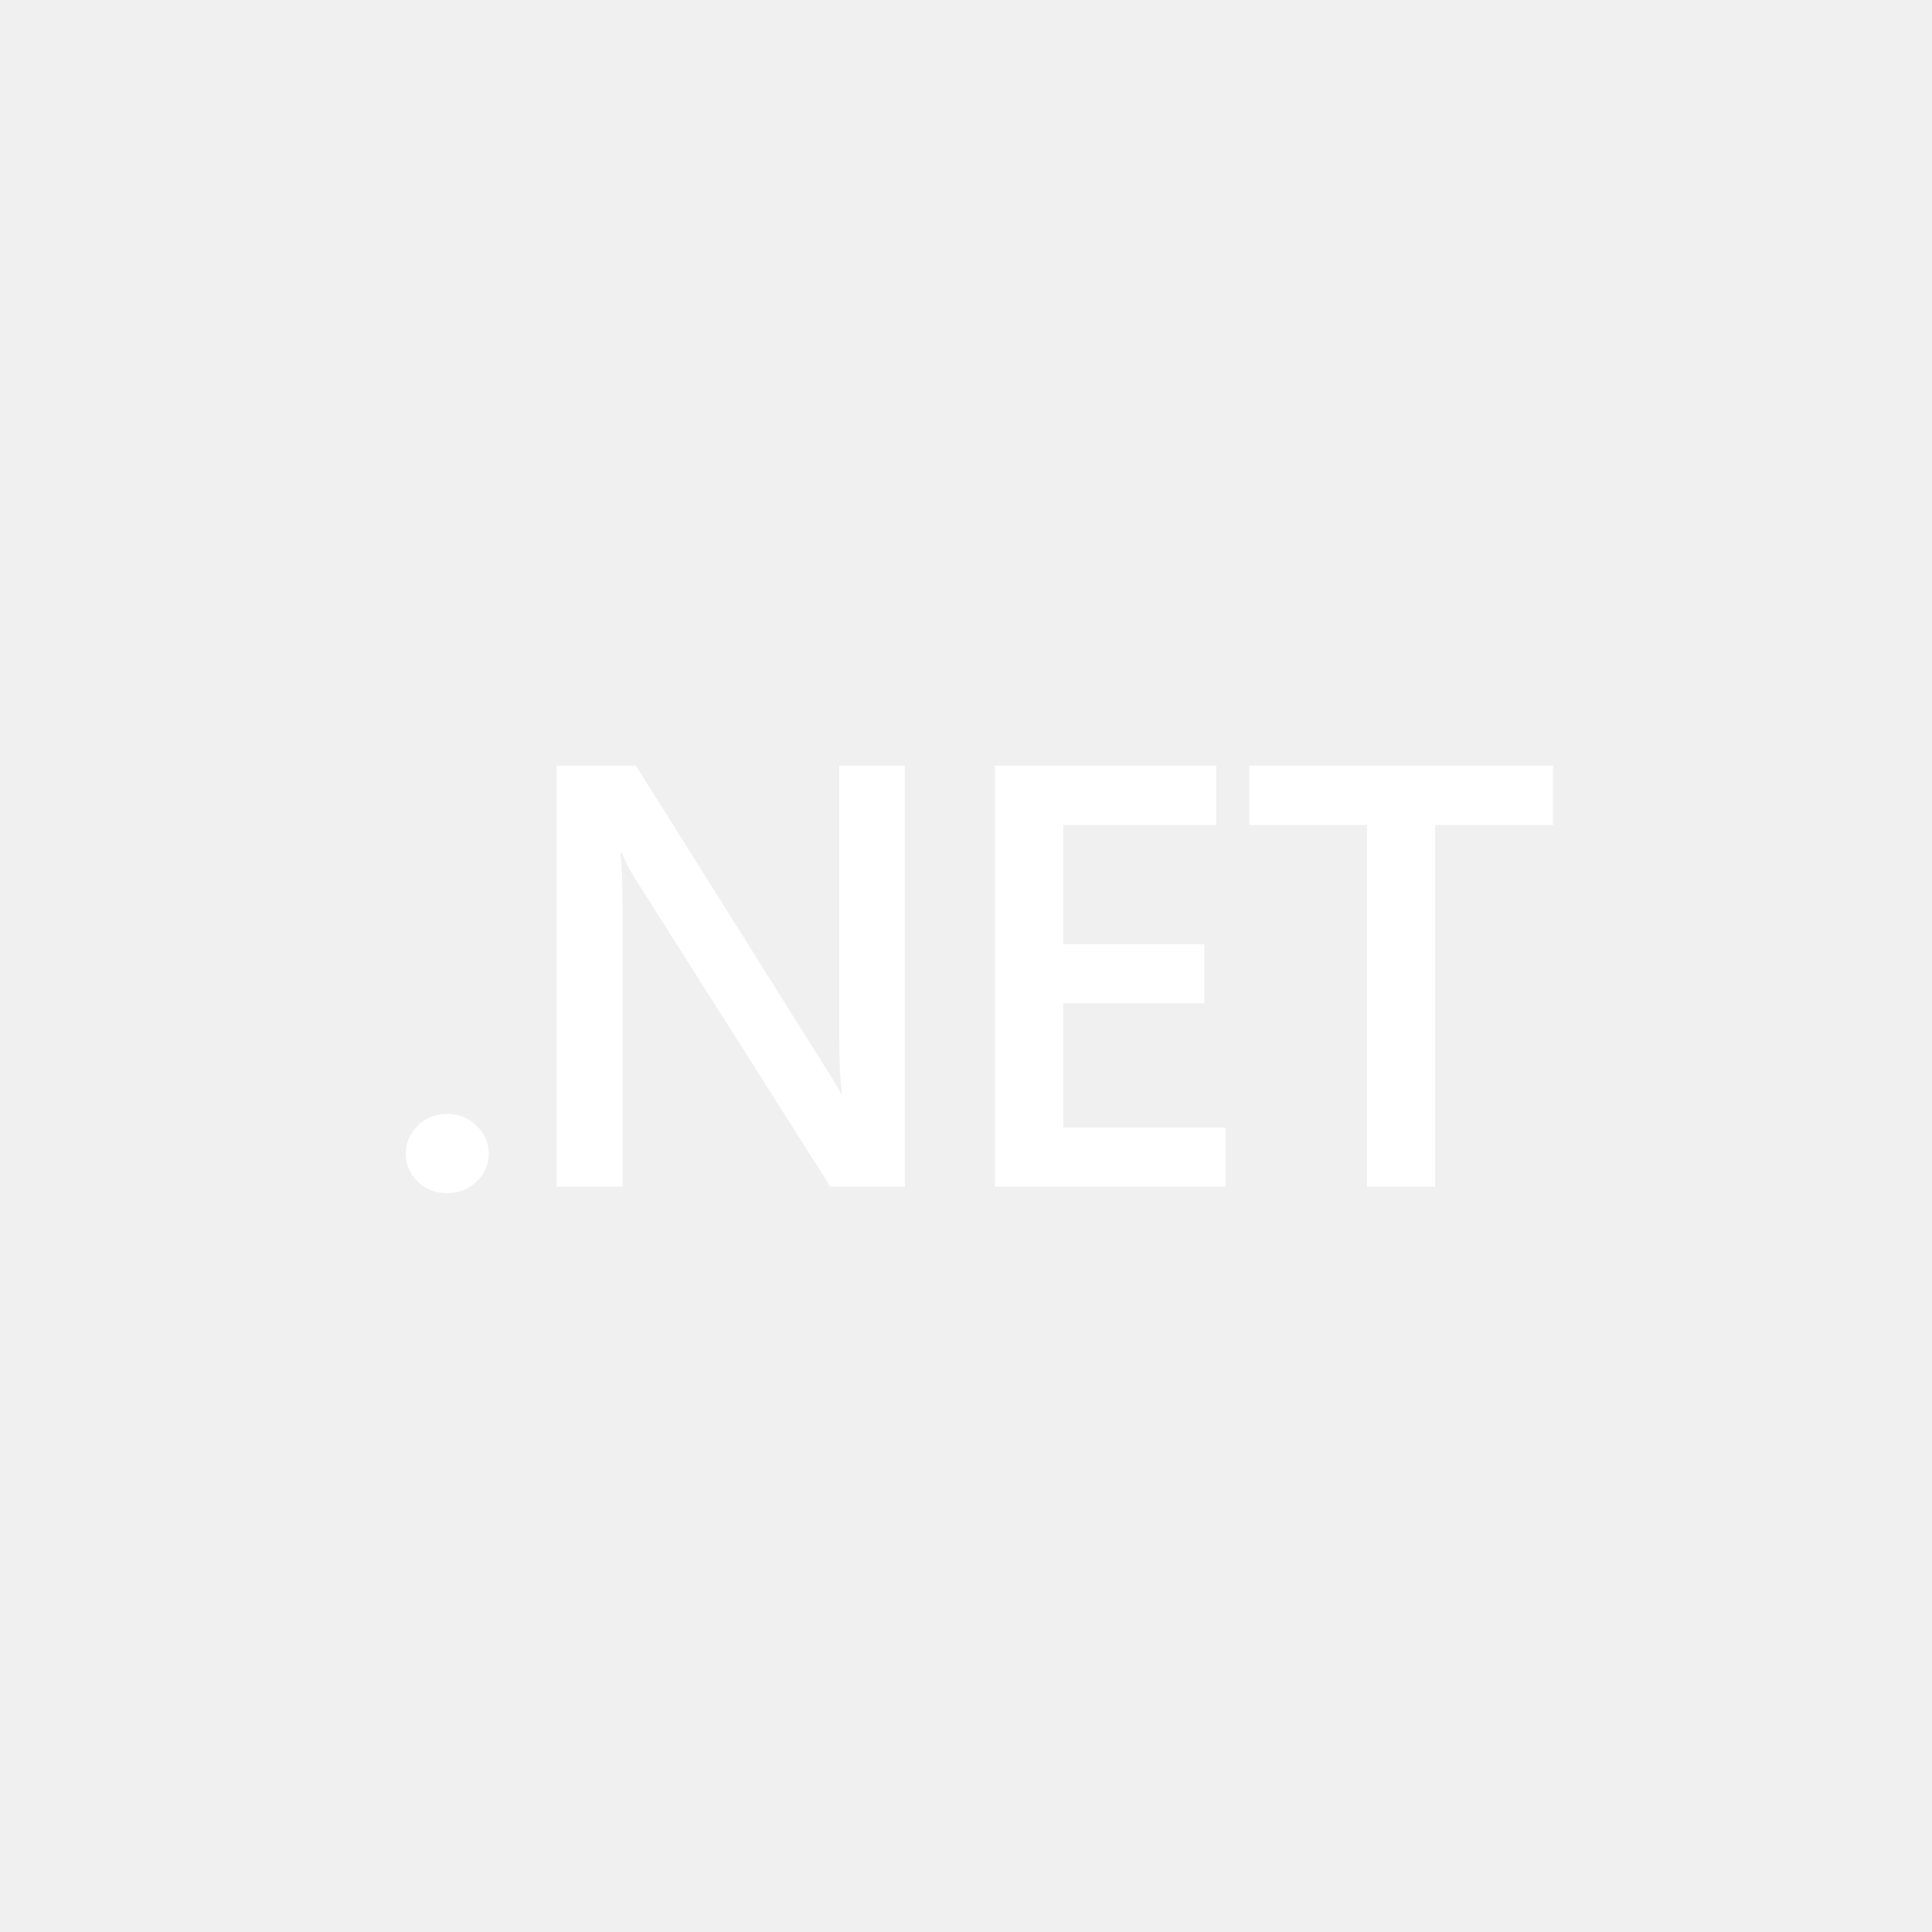
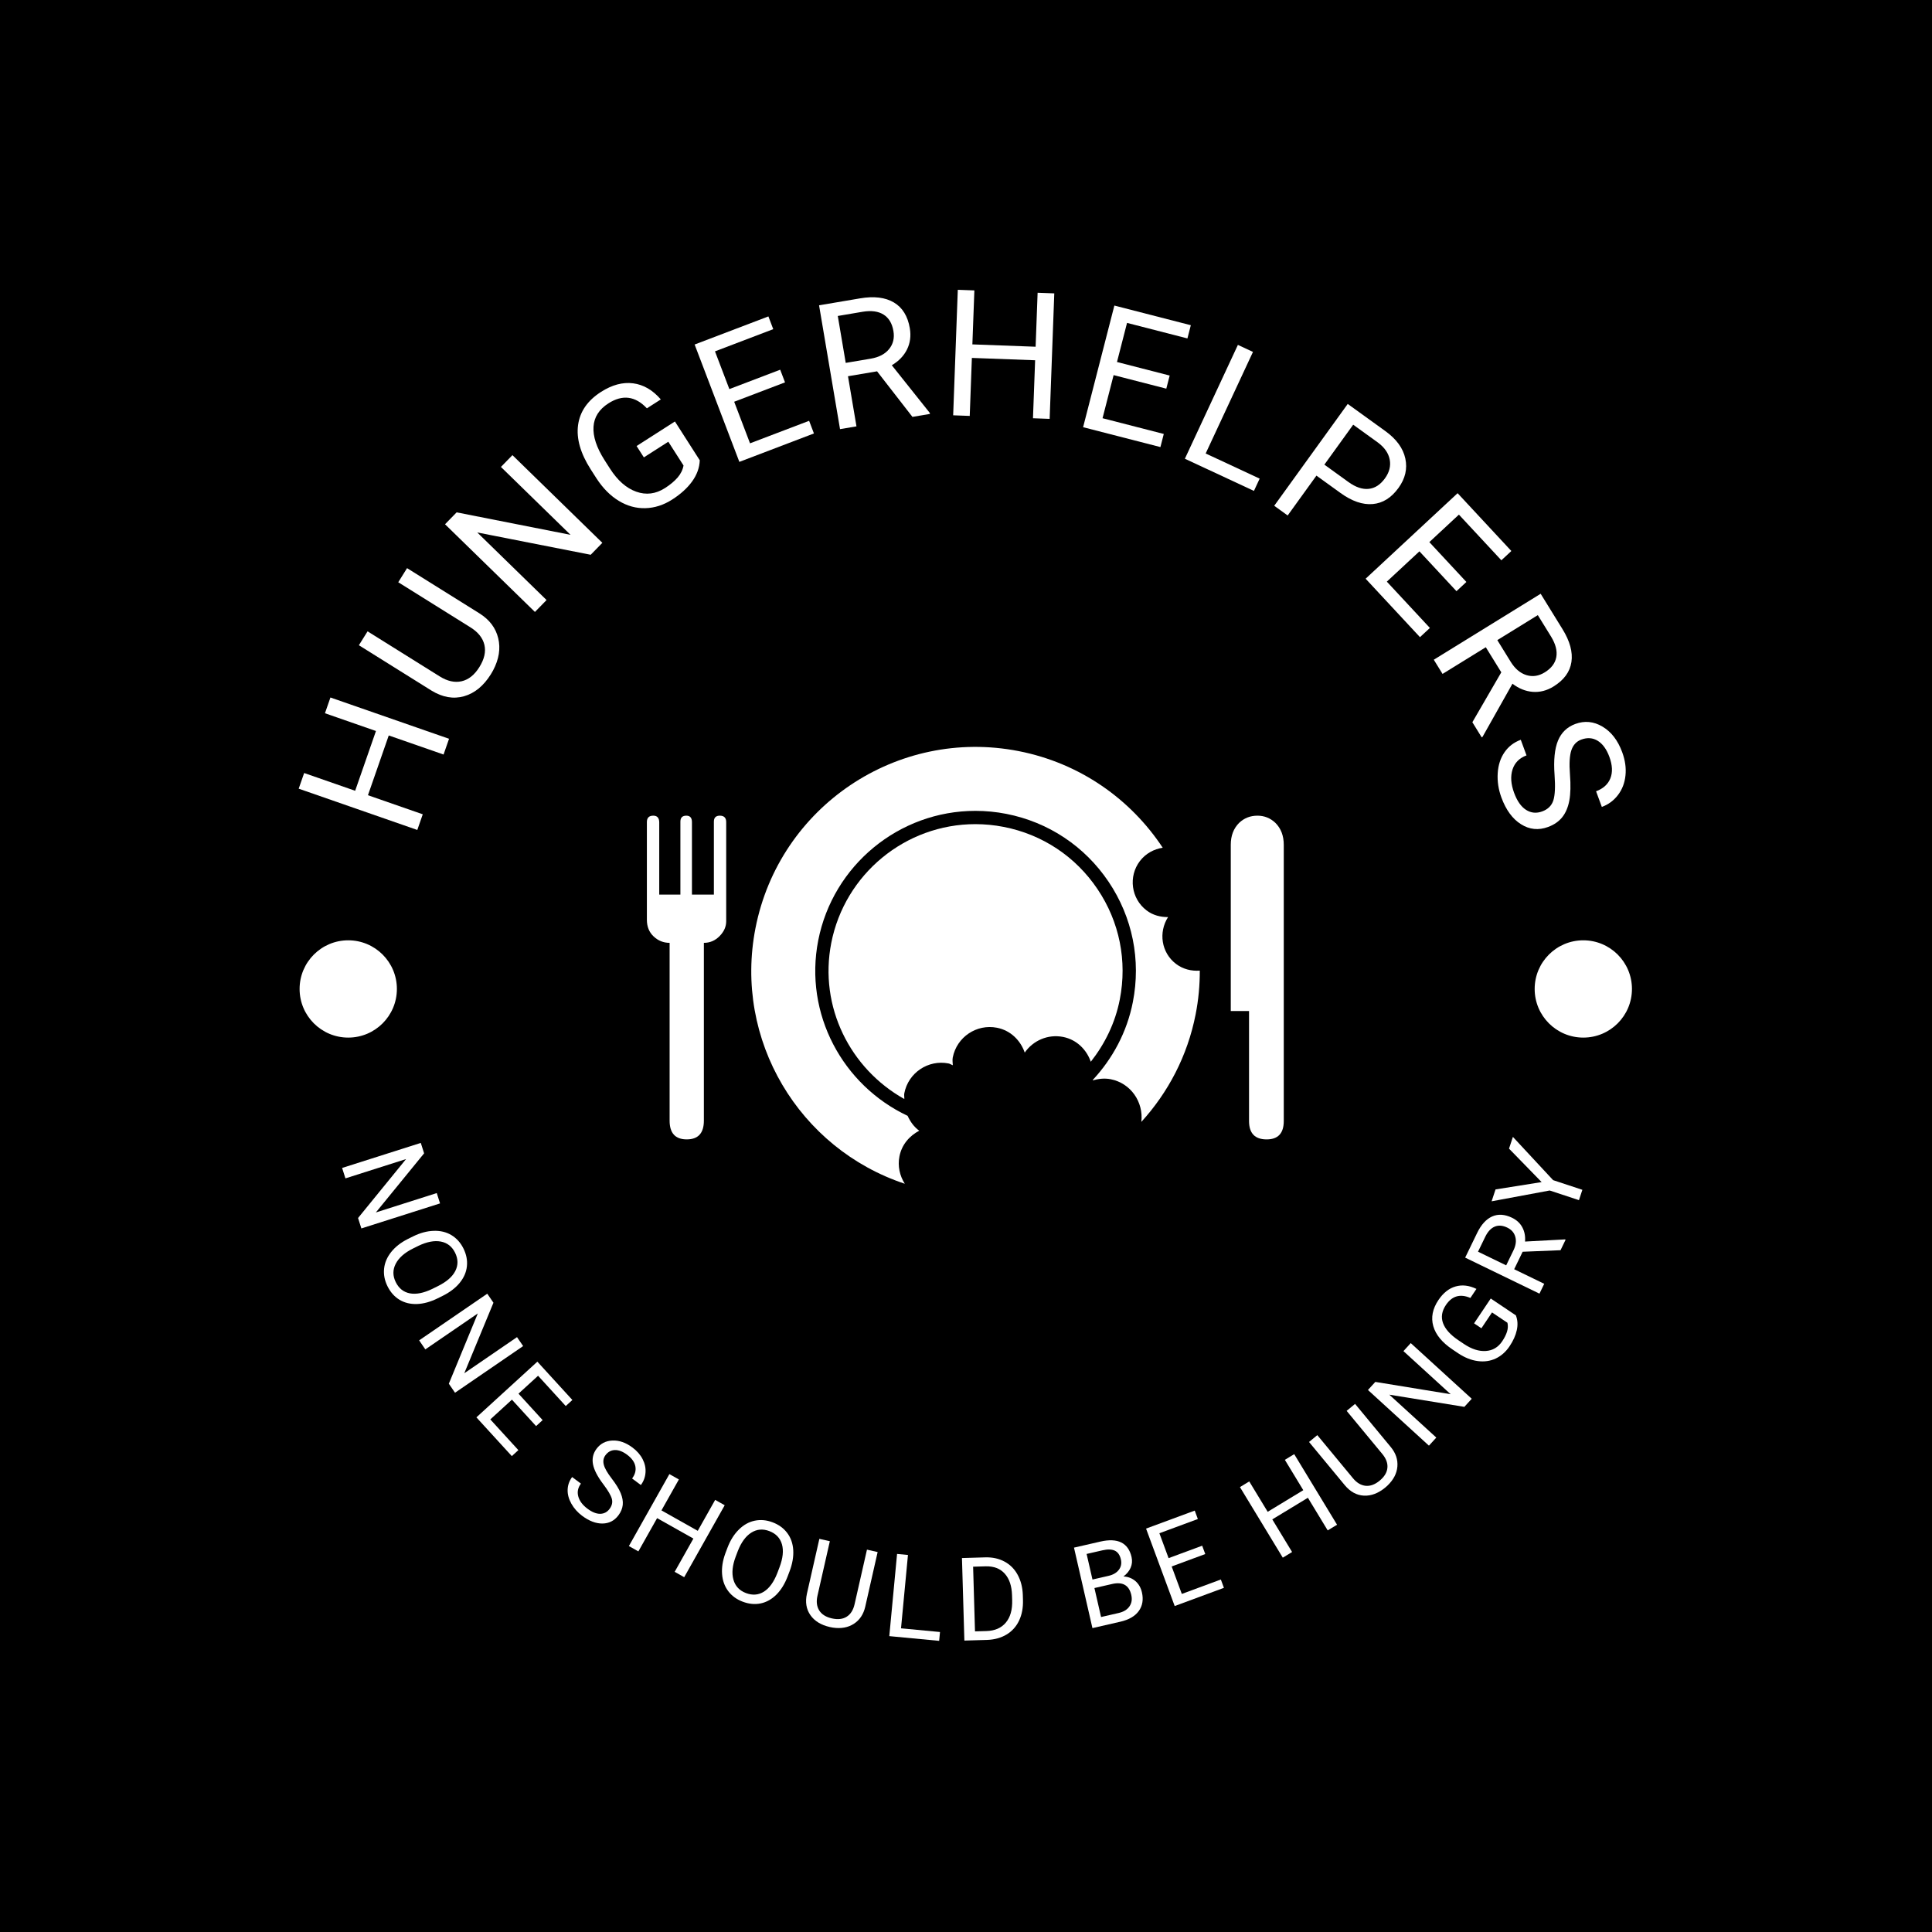
- <svg xmlns="http://www.w3.org/2000/svg" width="456" height="456" viewBox="0 0 456 456" version="1.1" xml:space="preserve" style="fill-rule:evenodd;clip-rule:evenodd;stroke-linejoin:round;stroke-miterlimit:2;">
-   <path d="m 105.5,281.609 c -2.703,0 -5.001,-0.9 -6.893,-2.702 -1.892,-1.848 -2.838,-4.042 -2.838,-6.582 0,-2.587 0.946,-4.804 2.838,-6.652 1.892,-1.848 4.19,-2.772 6.893,-2.772 2.748,0 5.068,0.924 6.96,2.772 1.937,1.848 2.906,4.064 2.906,6.652 0,2.54 -0.968,4.734 -2.906,6.582 -1.892,1.802 -4.212,2.702 -6.96,2.702 z" style="fill:#ffffff;fill-rule:nonzero;stroke-width:0.838" />
-   <path d="M 213.561,280.084 H 195.99 L 149.7,207.054 c -1.171,-1.848 -2.14,-3.765 -2.906,-5.751 h -0.406 c 0.361,2.125 0.541,6.675 0.541,13.65 v 65.132 h -15.543 v -99.36 h 18.719 l 44.737,71.298 c 1.892,2.957 3.109,4.989 3.649,6.098 h 0.27 c -0.45,-2.632 -0.676,-7.09 -0.676,-13.373 v -64.023 h 15.476 z" style="fill:#ffffff;fill-rule:nonzero;stroke-width:0.838" />
-   <path d="m 289.251,280.084 h -54.401 v -99.36 h 52.238 v 13.997 h -36.154 v 28.131 h 33.316 v 13.927 h -33.316 v 29.378 h 38.316 z" style="fill:#ffffff;fill-rule:nonzero;stroke-width:0.838" />
-   <path d="M 366.565,194.721 H 338.722 v 85.363 h -16.084 v -85.363 h -27.775 v -13.997 h 71.701 z" style="fill:#ffffff;fill-rule:nonzero;stroke-width:0.838" />
+ <svg xmlns="http://www.w3.org/2000/svg" version="1.1" width="250" height="250" viewBox="0 0 1000 1000">
+   <rect width="1000" height="1000" fill="#000000" />
+   <g transform="matrix(0.7,0,0,0.7,149.65,149.65)">
+     <svg viewBox="0 0 280 280" data-background-color="#471aa0" preserveAspectRatio="xMidYMid meet" height="1000" width="1000">
+       <g id="tight-bounds" transform="matrix(1,0,0,1,0.14,0.14)">
+         <svg viewBox="0 0 279.72 279.72" height="279.72" width="279.72">
+           <g>
+             <svg viewBox="0 0 279.72 279.72" height="279.72" width="279.72">
+               <g>
+                 <svg viewBox="0 0 279.72 279.72" height="279.72" width="279.72">
+                   <g id="textblocktransform">
+                     <svg viewBox="0 0 279.72 279.72" height="279.72" width="279.72" id="textblock">
+                       <g>
+                         <svg viewBox="0 0 279.72 279.72" height="279.72" width="279.72">
+                           <g transform="matrix(1,0,0,1,73.92936,94.63609)">
+                             <svg viewBox="0 0 131.861 90.448" height="90.448" width="131.861">
+                               <g>
+                                 <svg version="1.1" x="0" y="0" viewBox="0 8.713 50.339 34.529" enable-background="new 0 0 50.4 50.4" xml:space="preserve" width="131.861" height="90.448" class="icon-o-0" data-fill-palette-color="accent" id="o-0">
+                                   <g fill="#ffffff" data-fill-palette-color="accent">
+                                     <path d="M0.536 23.697C0.177 23.361 0 22.92 0 22.374v-7.72c0-0.336 0.167-0.505 0.505-0.505 0.313 0 0.472 0.179 0.472 0.536v5.703h1.672v-5.766c0-0.315 0.154-0.473 0.472-0.473 0.292 0 0.441 0.169 0.441 0.505v5.734h1.734v-5.766c0-0.315 0.156-0.473 0.471-0.473 0.333 0 0.502 0.169 0.502 0.505V22.5c0 0.42-0.171 0.809-0.518 1.165-0.349 0.357-0.765 0.536-1.246 0.536v14.054c0 0.987-0.452 1.48-1.354 1.48-0.903 0-1.354-0.493-1.354-1.48V24.201C1.313 24.201 0.893 24.033 0.536 23.697z" fill="#ffffff" data-fill-palette-color="accent" />
+                                     <path d="M41.815 25.86c-1.157-0.887-1.391-2.491-0.621-3.695-0.592 0.003-1.191-0.139-1.697-0.527-1.226-0.931-1.457-2.683-0.528-3.905 0.459-0.595 1.113-0.947 1.803-1.049C38.245 12.855 34.248 10 29.39 9.047 19.784 7.165 10.471 13.424 8.585 23.03c-1.737 8.855 3.456 17.445 11.8 20.212-0.396-0.623-0.576-1.388-0.422-2.166 0.182-0.924 0.79-1.621 1.563-2.026-0.414-0.301-0.707-0.716-0.918-1.177-5.13-2.416-8.201-8.058-7.064-13.869 1.165-5.932 6.388-10.235 12.421-10.235 0.816 0 1.64 0.079 2.448 0.238 3.322 0.652 6.19 2.557 8.08 5.365 1.89 2.81 2.57 6.187 1.918 9.507-0.464 2.378-1.605 4.476-3.166 6.157-0.003 0.013 0.002 0.022 0 0.034 0.451-0.127 0.922-0.186 1.415-0.09 1.582 0.311 2.605 1.796 2.421 3.373 2.11-2.316 3.646-5.203 4.292-8.501 0.229-1.16 0.331-2.316 0.329-3.455C43.049 26.444 42.377 26.289 41.815 25.86z" fill="#ffffff" data-fill-palette-color="accent" />
+                                     <path d="M47.595 29.591h-1.445V16.45c0-0.713 0.22-1.292 0.661-1.732 0.395-0.378 0.882-0.568 1.446-0.568 0.549 0 1.021 0.19 1.42 0.568 0.442 0.442 0.662 1.02 0.662 1.736v21.831c0 0.968-0.452 1.451-1.354 1.451-0.929 0-1.391-0.484-1.391-1.454V29.591z" fill="#ffffff" data-fill-palette-color="accent" />
+                                     <path d="M20.348 36.086c0.312-1.613 1.882-2.668 3.492-2.353 0.126 0.025 0.222 0.102 0.34 0.142-0.004-0.205-0.045-0.403-0.004-0.612 0.315-1.616 1.885-2.668 3.495-2.352 1.076 0.21 1.859 0.997 2.195 1.964 0.655-0.947 1.826-1.474 3.029-1.238 1.074 0.212 1.854 0.997 2.192 1.962 1.11-1.409 1.931-3.069 2.292-4.923 0.598-3.045-0.024-6.142-1.759-8.718-1.73-2.577-4.362-4.324-7.411-4.92-0.74-0.145-1.498-0.219-2.245-0.219-5.532 0-10.322 3.947-11.39 9.388-0.992 5.053 1.503 9.951 5.774 12.338C20.355 36.39 20.317 36.242 20.348 36.086z" fill="#ffffff" data-fill-palette-color="accent" />
+                                   </g>
+                                 </svg>
+                               </g>
+                             </svg>
+                           </g>
+                           <g>
+                             <path d="M8.413 84.409l24.557 8.547-1.135 3.261-11.348-3.949-4.307 12.374 11.348 3.95-1.129 3.242-24.557-8.547 1.129-3.242 10.561 3.676 4.307-12.375-10.561-3.676z" fill="#ffffff" data-fill-palette-color="primary" />
+                             <path d="M22.453 60.547l1.824-2.92 14.997 9.37c2.075 1.305 3.368 3.019 3.877 5.142 0.516 2.127 0.16 4.351-1.068 6.674v0l-0.458 0.791c-1.507 2.412-3.361 3.928-5.562 4.55-2.191 0.619-4.437 0.226-6.736-1.179v0l-15.023-9.387 1.798-2.877 14.936 9.333c1.591 0.994 3.103 1.328 4.536 1.002 1.433-0.326 2.658-1.302 3.673-2.927v0c1.03-1.648 1.378-3.183 1.045-4.605-0.333-1.422-1.298-2.632-2.894-3.629v0z" fill="#ffffff" data-fill-palette-color="primary" />
+                             <path d="M46.095 34.232l18.615 18.154-2.411 2.473-23.488-4.619 14.347 13.992-2.404 2.465-18.615-18.154 2.404-2.465 23.581 4.653-14.412-14.056z" fill="#ffffff" data-fill-palette-color="primary" />
+                             <path d="M79.738 27.264l5.141 8.033c-0.059 1.541-0.585 2.999-1.578 4.374-0.993 1.375-2.371 2.627-4.133 3.755v0c-1.785 1.143-3.639 1.738-5.561 1.787-1.913 0.051-3.744-0.454-5.492-1.515-1.748-1.06-3.282-2.603-4.602-4.628v0l-1.221-1.907c-2.113-3.302-2.983-6.351-2.61-9.147 0.379-2.799 1.963-5.091 4.753-6.876v0c2.287-1.464 4.5-2.056 6.64-1.778 2.146 0.275 4.059 1.386 5.739 3.333v0l-2.883 1.846c-2.396-2.551-5.048-2.895-7.957-1.034v0c-1.939 1.241-2.971 2.858-3.094 4.851-0.129 1.996 0.625 4.287 2.263 6.872v0l1.145 1.788c1.573 2.458 3.385 4.052 5.436 4.781 2.051 0.73 4.034 0.481 5.95-0.745v0c1.078-0.69 1.948-1.416 2.61-2.177 0.657-0.758 1.068-1.592 1.233-2.502v0l-3.148-4.919-5.065 3.241-1.505-2.352z" fill="#ffffff" data-fill-palette-color="primary" />
+                             <path d="M101.532 16.545l0.998 2.62-10.526 4.011 3.281 8.609 12.234-4.662 0.998 2.619-15.442 5.885-9.259-24.298 15.272-5.819 1.005 2.638-12.063 4.597 2.976 7.811z" fill="#ffffff" data-fill-palette-color="primary" />
+                             <path d="M128.91 26.31l-7.324-9.432-6.019 1.019 1.757 10.375-3.405 0.576-4.341-25.637 8.493-1.438c2.884-0.488 5.215-0.206 6.993 0.846 1.778 1.052 2.88 2.833 3.305 5.343v0c0.27 1.596 0.075 3.061-0.585 4.395-0.661 1.328-1.71 2.415-3.146 3.262v0l7.862 9.867 0.036 0.211zM113.455 5.419l1.644 9.714 5.188-0.878c1.682-0.285 2.944-0.945 3.785-1.98 0.848-1.036 1.149-2.282 0.902-3.738v0c-0.268-1.582-0.948-2.717-2.039-3.405-1.084-0.682-2.518-0.879-4.303-0.59v0z" fill="#ffffff" data-fill-palette-color="primary" />
+                             <path d="M158.278 0.738l-0.96 25.984-3.451-0.127 0.444-12.008-13.094-0.484-0.444 12.008-3.43-0.127 0.959-25.984 3.431 0.127-0.413 11.175 13.094 0.484 0.413-11.176z" fill="#ffffff" data-fill-palette-color="primary" />
+                             <path d="M182.169 17.753l-0.698 2.715-10.909-2.804-2.294 8.922 12.68 3.26-0.697 2.715-16.006-4.115 6.474-25.183 15.828 4.069-0.703 2.735-12.503-3.214-2.081 8.096z" fill="#ffffff" data-fill-palette-color="primary" />
+                             <path d="M199.415 12.859l-9.794 21.03 11.178 5.205-1.183 2.542-14.3-6.66 10.978-23.571z" fill="#ffffff" data-fill-palette-color="primary" />
+                             <path d="M217.521 42.056l-4.966-3.585-5.957 8.253-2.783-2.01 15.218-21.083 7.774 5.611c2.312 1.668 3.695 3.564 4.15 5.689 0.459 2.118-0.011 4.146-1.411 6.084v0c-1.478 2.048-3.255 3.162-5.331 3.342-2.08 0.186-4.311-0.581-6.694-2.301zM220.164 27.93l-5.968 8.268 4.99 3.603c1.488 1.074 2.881 1.545 4.179 1.413 1.294-0.127 2.418-0.852 3.374-2.175v0c0.908-1.257 1.237-2.547 0.99-3.871-0.248-1.323-1.051-2.495-2.409-3.517v0z" fill="#ffffff" data-fill-palette-color="primary" />
+                             <path d="M243.599 60.489l-2.053 1.909-7.67-8.25-6.747 6.273 8.915 9.589-2.053 1.908-11.252-12.102 19.042-17.706 11.128 11.969-2.067 1.923-8.791-9.455-6.122 5.692z" fill="#ffffff" data-fill-palette-color="primary" />
+                             <path d="M244.837 89.529l5.989-10.332-3.206-5.195-8.955 5.527-1.814-2.939 22.127-13.656 4.524 7.329c1.536 2.489 2.151 4.756 1.845 6.799-0.307 2.043-1.543 3.733-3.71 5.071v0c-1.377 0.85-2.808 1.22-4.292 1.109-1.479-0.114-2.881-0.677-4.206-1.689v0l-6.189 10.993-0.182 0.112zM258.389 67.355l-8.384 5.175 2.763 4.477c0.896 1.452 1.982 2.373 3.258 2.764 1.279 0.396 2.547 0.207 3.803-0.569v0c1.366-0.843 2.162-1.899 2.388-3.169 0.225-1.261-0.132-2.664-1.07-4.209v0z" fill="#ffffff" data-fill-palette-color="primary" />
+                             <path d="M261.855 100.44v0c-0.221-3.05 0.016-5.417 0.71-7.101 0.696-1.677 1.892-2.828 3.589-3.453v0c1.925-0.709 3.796-0.527 5.611 0.544 1.824 1.075 3.189 2.842 4.094 5.301v0c0.617 1.678 0.843 3.29 0.676 4.838-0.164 1.554-0.683 2.899-1.556 4.036-0.871 1.143-1.983 1.964-3.337 2.461v0l-1.192-3.241c1.474-0.543 2.462-1.436 2.963-2.681 0.493-1.249 0.425-2.728-0.204-4.438v0c-0.585-1.589-1.39-2.699-2.417-3.332-1.018-0.628-2.149-0.713-3.394-0.255v0c-0.991 0.365-1.676 1.093-2.054 2.184-0.375 1.098-0.476 2.765-0.302 5.003 0.174 2.238 0.13 4.058-0.133 5.461-0.265 1.396-0.754 2.539-1.466 3.429-0.712 0.89-1.687 1.562-2.926 2.019v0c-1.983 0.73-3.852 0.541-5.609-0.566-1.754-1.101-3.107-2.944-4.059-5.531v0c-0.615-1.671-0.869-3.353-0.763-5.044 0.109-1.685 0.577-3.127 1.406-4.327 0.828-1.2 1.951-2.06 3.368-2.582v0l1.189 3.232c-1.474 0.543-2.44 1.515-2.898 2.917-0.449 1.406-0.34 3.018 0.329 4.836v0c0.627 1.703 1.452 2.878 2.477 3.526 1.027 0.654 2.138 0.761 3.333 0.321 1.195-0.44 1.965-1.199 2.311-2.279 0.346-1.08 0.431-2.839 0.254-5.278z" fill="#ffffff" data-fill-palette-color="primary" />
+                             <path d="M31.107 189.151l-16.289 5.184-0.687-2.158 9.94-12.203-12.553 3.996-0.687-2.159 16.289-5.184 0.687 2.158-9.992 12.241 12.611-4.014z" fill="#ffffff" data-fill-palette-color="primary" />
+                             <path d="M31.61 208.314l-0.974 0.481c-1.499 0.741-2.935 1.138-4.307 1.189-1.369 0.042-2.576-0.252-3.621-0.884-1.048-0.638-1.877-1.573-2.486-2.804v0c-0.597-1.208-0.83-2.426-0.697-3.655 0.13-1.22 0.616-2.359 1.46-3.419 0.844-1.059 1.983-1.955 3.419-2.687v0l1.111-0.55c1.469-0.726 2.895-1.111 4.279-1.152 1.381-0.048 2.603 0.246 3.667 0.884 1.066 0.644 1.898 1.57 2.495 2.777v0c0.606 1.226 0.843 2.454 0.71 3.683-0.127 1.226-0.628 2.373-1.505 3.441-0.874 1.059-2.057 1.958-3.551 2.696zM29.495 206.855l1.138-0.563c1.815-0.897 3.028-1.95 3.639-3.159 0.611-1.209 0.592-2.468-0.055-3.779v0c-0.633-1.281-1.617-2.048-2.952-2.303-1.331-0.248-2.865 0.042-4.601 0.87v0l-1.129 0.558c-1.76 0.87-2.961 1.925-3.602 3.164-0.641 1.239-0.641 2.508 0.001 3.806v0c0.645 1.305 1.621 2.08 2.928 2.326 1.307 0.245 2.851-0.061 4.633-0.92z" fill="#ffffff" data-fill-palette-color="primary" />
+                             <path d="M48.31 218.691l-14.103 9.66-1.28-1.869 6.002-14.55-10.869 7.444-1.28-1.869 14.103-9.66 1.28 1.869-6.04 14.602 10.919-7.479z" fill="#ffffff" data-fill-palette-color="primary" />
+                             <path d="M52.348 234.017l-1.357 1.24-5.001-5.474-4.477 4.09 5.81 6.359-1.357 1.24-7.331-8.024 12.62-11.53 7.249 7.933-1.373 1.254-5.727-6.269-4.057 3.707z" fill="#ffffff" data-fill-palette-color="primary" />
+                             <path d="M64.921 247.314v0c-1.214-1.6-1.93-2.988-2.15-4.166-0.219-1.178 0.026-2.241 0.736-3.191v0c0.806-1.08 1.904-1.65 3.293-1.711 1.389-0.061 2.773 0.423 4.151 1.453v0c0.939 0.701 1.641 1.509 2.108 2.423 0.466 0.915 0.661 1.842 0.584 2.782-0.071 0.944-0.391 1.796-0.958 2.555v0l-1.815-1.355c0.62-0.83 0.843-1.678 0.67-2.543-0.174-0.865-0.741-1.656-1.701-2.373v0c-0.89-0.665-1.73-0.988-2.521-0.97-0.791 0.018-1.446 0.374-1.964 1.068v0c-0.417 0.559-0.534 1.207-0.35 1.945 0.184 0.738 0.727 1.692 1.627 2.863 0.9 1.171 1.527 2.188 1.879 3.052 0.358 0.867 0.499 1.674 0.423 2.42-0.076 0.746-0.373 1.467-0.891 2.161v0c-0.831 1.112-1.927 1.68-3.288 1.703-1.366 0.019-2.774-0.513-4.222-1.594v0c-0.939-0.701-1.681-1.534-2.228-2.501-0.548-0.975-0.808-1.939-0.781-2.891 0.025-0.962 0.336-1.841 0.931-2.639v0l1.823 1.362c-0.62 0.83-0.804 1.711-0.554 2.642 0.252 0.941 0.889 1.792 1.909 2.554v0c0.955 0.713 1.833 1.065 2.635 1.055 0.796-0.014 1.444-0.354 1.942-1.022 0.502-0.673 0.658-1.368 0.467-2.085-0.2-0.716-0.785-1.715-1.755-2.997z" fill="#ffffff" data-fill-palette-color="primary" />
+                             <path d="M90.043 251.646l-8.386 14.896-1.974-1.112 3.877-6.886-7.514-4.23-3.877 6.886-1.965-1.106 8.386-14.896 1.965 1.106-3.607 6.408 7.514 4.23 3.607-6.408z" fill="#ffffff" data-fill-palette-color="primary" />
+                             <path d="M103.472 265.326l-0.385 1.016c-0.592 1.564-1.372 2.833-2.341 3.806-0.973 0.964-2.057 1.571-3.252 1.821-1.201 0.248-2.445 0.128-3.731-0.358v0c-1.26-0.477-2.261-1.21-3.001-2.2-0.737-0.981-1.157-2.146-1.261-3.497-0.105-1.35 0.119-2.782 0.67-4.296v0l0.438-1.159c0.58-1.533 1.362-2.786 2.346-3.761 0.978-0.977 2.073-1.594 3.286-1.851 1.219-0.256 2.458-0.145 3.718 0.332v0c1.279 0.484 2.289 1.221 3.03 2.21 0.743 0.983 1.157 2.165 1.244 3.544 0.082 1.371-0.171 2.835-0.761 4.393zM100.93 265.7l0.45-1.187c0.717-1.894 0.887-3.491 0.51-4.792-0.377-1.301-1.249-2.21-2.617-2.728v0c-1.336-0.506-2.579-0.397-3.729 0.327-1.143 0.726-2.068 1.983-2.774 3.772v0l-0.446 1.178c-0.695 1.837-0.855 3.427-0.48 4.77 0.375 1.344 1.24 2.272 2.595 2.785v0c1.362 0.515 2.604 0.417 3.728-0.295 1.124-0.712 2.045-1.988 2.763-3.83z" fill="#ffffff" data-fill-palette-color="primary" />
+                             <path d="M119.496 260.837l2.209 0.501-2.57 11.331c-0.363 1.57-1.15 2.746-2.362 3.527-1.204 0.775-2.658 1.036-4.364 0.78v0l-0.589-0.113c-1.829-0.415-3.174-1.237-4.034-2.466-0.86-1.23-1.101-2.708-0.723-4.434v0l2.577-11.362 2.17 0.492-2.562 11.292c-0.273 1.202-0.152 2.215 0.362 3.04 0.516 0.818 1.388 1.367 2.616 1.646v0c1.241 0.282 2.268 0.164 3.08-0.354 0.81-0.511 1.352-1.37 1.626-2.578v0z" fill="#ffffff" data-fill-palette-color="primary" />
+                             <path d="M127.984 261.938l-1.437 15.188 8.069 0.764-0.173 1.83-10.324-0.977 1.61-17.018z" fill="#ffffff" data-fill-palette-color="primary" />
+                             <path d="M144.394 279.525l-4.731 0.138-0.499-17.087 4.823-0.141c1.489-0.043 2.815 0.246 3.978 0.87 1.163 0.623 2.07 1.532 2.722 2.725 0.658 1.2 1.017 2.585 1.076 4.155v0l0.032 1.086c0.047 1.611-0.223 3.035-0.811 4.271-0.587 1.23-1.45 2.186-2.588 2.87-1.132 0.683-2.466 1.054-4.002 1.113zM144.102 264.291l-2.629 0.077 0.39 13.391 2.376-0.069c1.733-0.051 3.067-0.631 4.003-1.742 0.936-1.111 1.375-2.662 1.318-4.652v0l-0.029-1.005c-0.056-1.936-0.557-3.428-1.503-4.478-0.938-1.05-2.247-1.557-3.926-1.522z" fill="#ffffff" data-fill-palette-color="primary" />
+                             <path d="M171.959 275.757l-5.782 1.325-3.819-16.662 5.455-1.25c1.802-0.413 3.247-0.352 4.336 0.184 1.083 0.544 1.793 1.548 2.128 3.013v0c0.177 0.772 0.113 1.509-0.191 2.211-0.305 0.702-0.802 1.306-1.492 1.812v0c0.955 0.045 1.778 0.36 2.468 0.945 0.683 0.587 1.137 1.368 1.361 2.345v0c0.342 1.492 0.126 2.778-0.648 3.858-0.775 1.074-2.047 1.813-3.816 2.219zM170.252 267.948l-3.663 0.839 1.375 6 3.634-0.833c1.023-0.234 1.767-0.686 2.232-1.356 0.473-0.664 0.603-1.462 0.389-2.392v0c-0.46-2.006-1.782-2.759-3.967-2.258zM164.971 261.728l1.214 5.297 3.317-0.76c0.964-0.221 1.677-0.638 2.141-1.252 0.47-0.615 0.611-1.335 0.422-2.16v0c-0.209-0.911-0.628-1.513-1.258-1.806-0.63-0.293-1.489-0.315-2.578-0.065v0z" fill="#ffffff" data-fill-palette-color="primary" />
+                             <path d="M188.898 260.023l0.638 1.725-6.955 2.571 2.103 5.688 8.079-2.988 0.637 1.725-10.193 3.769-5.928-16.034 10.079-3.726 0.644 1.743-7.964 2.945 1.906 5.154z" fill="#ffffff" data-fill-palette-color="primary" />
+                             <path d="M207.952 241.066l8.87 14.613-1.936 1.175-4.1-6.755-7.372 4.474 4.1 6.755-1.927 1.17-8.87-14.613 1.927-1.17 3.816 6.287 7.372-4.475-3.816-6.286z" fill="#ffffff" data-fill-palette-color="primary" />
+                             <path d="M218.809 232.105l1.745-1.444 7.407 8.953c1.022 1.246 1.472 2.587 1.351 4.023-0.12 1.427-0.802 2.738-2.046 3.934v0l-0.448 0.397c-1.445 1.196-2.917 1.759-4.416 1.689-1.499-0.07-2.817-0.781-3.954-2.133v0l-7.426-8.977 1.714-1.418 7.381 8.922c0.786 0.95 1.662 1.472 2.629 1.569 0.963 0.091 1.93-0.265 2.9-1.068v0c0.981-0.811 1.514-1.696 1.6-2.655 0.09-0.953-0.26-1.907-1.05-2.863v0z" fill="#ffffff" data-fill-palette-color="primary" />
+                             <path d="M232.081 218.075l12.625 11.525-1.527 1.673-15.537-2.52 9.73 8.881-1.527 1.673-12.625-11.525 1.527-1.673 15.595 2.547-9.775-8.923z" fill="#ffffff" data-fill-palette-color="primary" />
+                             <path d="M248.643 208.841l5.203 3.492c0.367 0.948 0.431 1.965 0.191 3.052-0.234 1.09-0.735 2.206-1.501 3.347v0c-0.777 1.158-1.738 2.006-2.881 2.544-1.145 0.528-2.383 0.701-3.712 0.518-1.333-0.177-2.664-0.703-3.992-1.579v0l-1.232-0.826c-2.142-1.438-3.467-3.048-3.974-4.833-0.503-1.789-0.149-3.587 1.062-5.391v0c0.996-1.484 2.176-2.422 3.539-2.812 1.361-0.4 2.807-0.233 4.336 0.501v0l-1.256 1.872c-2.112-0.912-3.802-0.423-5.07 1.466v0c-0.841 1.254-1.041 2.498-0.597 3.734 0.449 1.239 1.506 2.422 3.172 3.548v0l1.155 0.776c1.597 1.072 3.11 1.557 4.54 1.456 1.426-0.095 2.556-0.764 3.389-2.007v0c0.472-0.703 0.804-1.368 0.998-1.997 0.197-0.634 0.225-1.247 0.085-1.839v0l-3.188-2.14-2.202 3.281-1.518-1.019z" fill="#ffffff" data-fill-palette-color="primary" />
+                             <path d="M263.09 198.843l-7.842 0.318-1.755 3.619 6.224 3.018-0.988 2.038-15.382-7.459 2.469-5.091c0.842-1.736 1.882-2.88 3.12-3.431 1.244-0.548 2.619-0.457 4.124 0.273v0c0.963 0.467 1.672 1.131 2.127 1.991 0.462 0.864 0.646 1.841 0.554 2.932v0l8.276-0.445 0.127 0.062zM246.008 199.15l5.831 2.828 1.511-3.117c0.49-1.011 0.617-1.94 0.38-2.785-0.228-0.848-0.781-1.485-1.659-1.91v0c-0.95-0.461-1.816-0.531-2.596-0.209-0.78 0.321-1.434 1.017-1.96 2.086v0z" fill="#ffffff" data-fill-palette-color="primary" />
+                             <path d="M249.635 186.259l9.542-1.521-6.75-6.927 0.803-2.43 8.326 8.956 6.056 2.001-0.707 2.141-6.057-2.001-12.026 2.24z" fill="#ffffff" data-fill-palette-color="primary" />
+                             <path d="M2.03 144.752c0-5.562 4.509-10.071 10.07-10.07 5.562 0 10.071 4.509 10.071 10.07 0 5.562-4.509 10.071-10.071 10.071-5.562 0-10.071-4.509-10.07-10.071z" fill="#ffffff" data-fill-palette-color="primary" />
+                             <path d="M257.737 144.752c0-5.562 4.509-10.071 10.07-10.07 5.562 0 10.071 4.509 10.071 10.07 0 5.562-4.509 10.071-10.071 10.071-5.562 0-10.071-4.509-10.07-10.071z" fill="#ffffff" data-fill-palette-color="primary" />
+                           </g>
+                         </svg>
+                       </g>
+                     </svg>
+                   </g>
+                 </svg>
+               </g>
+             </svg>
+           </g>
+           <defs />
+         </svg>
+         <rect width="279.72" height="279.72" fill="none" stroke="none" visibility="hidden" />
+       </g>
+     </svg>
+   </g>
</svg>
